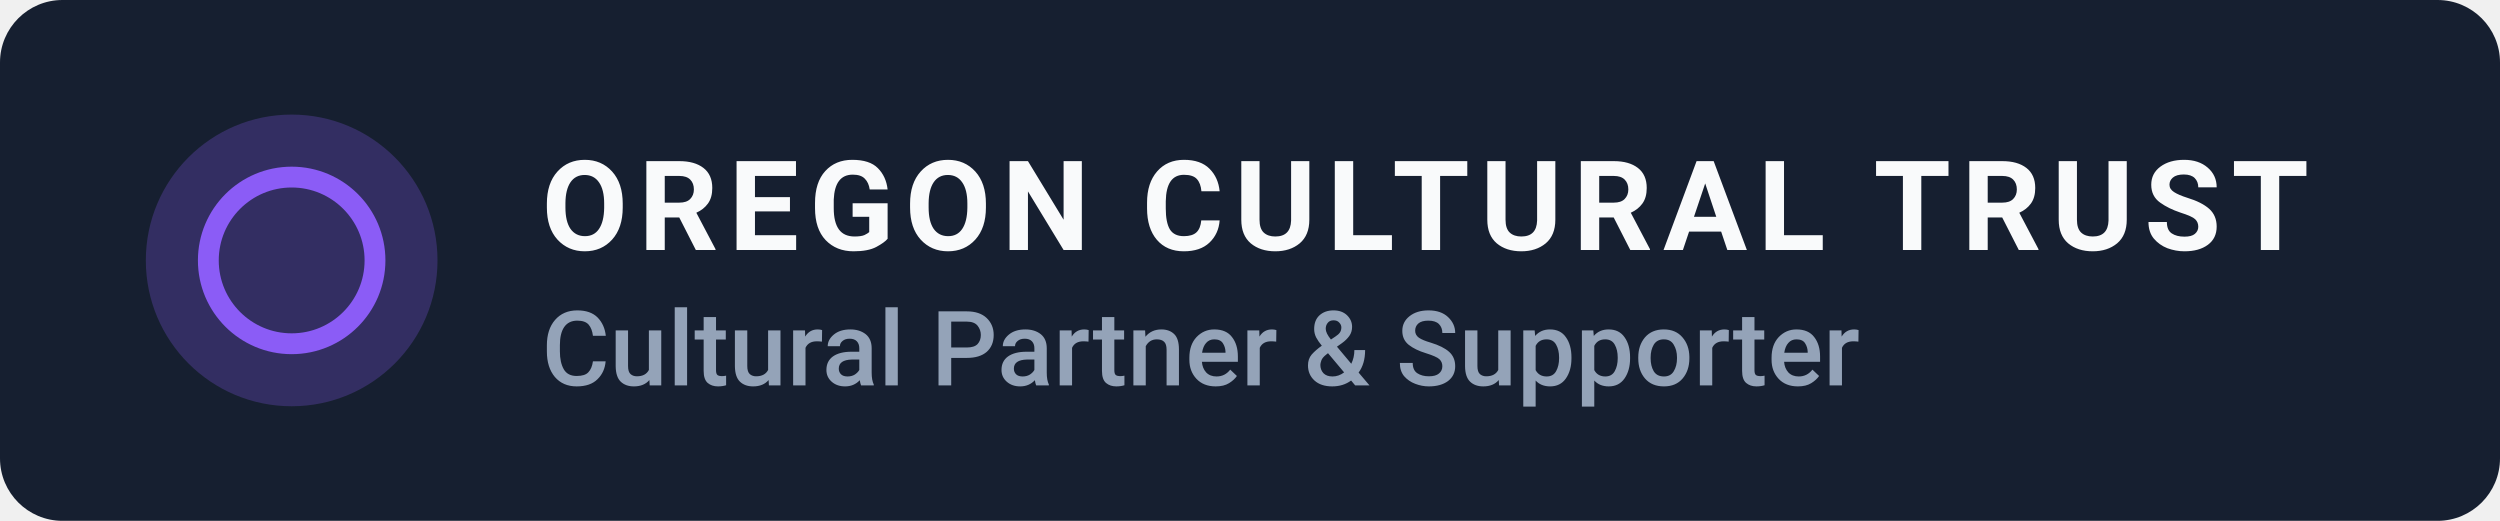
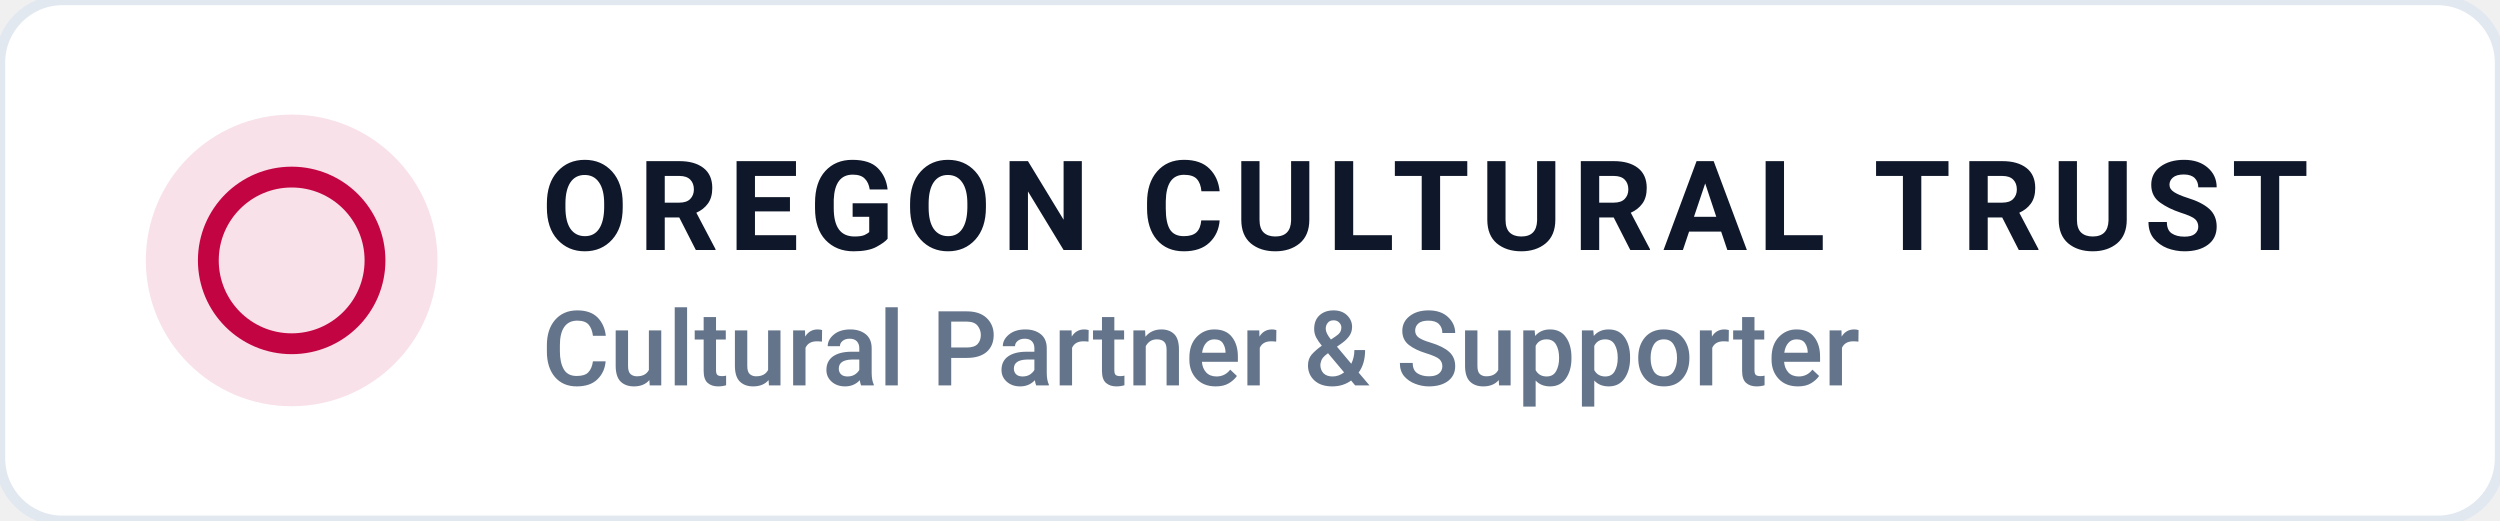
<svg xmlns="http://www.w3.org/2000/svg" viewBox="0 0 240 50" fill="none">
-   <rect width="240" height="50" rx="6" fill="#161F30" />
-   <circle cx="28" cy="25" r="14" fill="#8B5CF6" opacity="0.25" />
-   <circle cx="28" cy="25" r="8" stroke="#8B5CF6" stroke-width="2" />
-   <text x="52" y="24" fill="#F9FAFB" font-family="-apple-system, BlinkMacSystemFont, 'Segoe UI', Roboto, sans-serif" font-size="12" font-weight="700" letter-spacing="1">OREGON CULTURAL TRUST</text>
-   <text x="52" y="37" fill="#94A3B8" font-family="-apple-system, BlinkMacSystemFont, 'Segoe UI', Roboto, sans-serif" font-size="10" font-weight="500">Cultural Partner &amp; Supporter</text>
+   <rect width="240" height="50" rx="6" fill="#FFFFFF" stroke="#E2E8F0" />
+   <circle cx="28" cy="25" r="14" fill="#C30443" opacity="0.12" />
+   <circle cx="28" cy="25" r="8" stroke="#C30443" stroke-width="2" />
+   <text x="52" y="24" fill="#0F172A" font-family="-apple-system, BlinkMacSystemFont, 'Segoe UI', Roboto, sans-serif" font-size="12" font-weight="700" letter-spacing="1">OREGON CULTURAL TRUST</text>
+   <text x="52" y="37" fill="#64748B" font-family="-apple-system, BlinkMacSystemFont, 'Segoe UI', Roboto, sans-serif" font-size="10" font-weight="500">Cultural Partner &amp; Supporter</text>
</svg>
